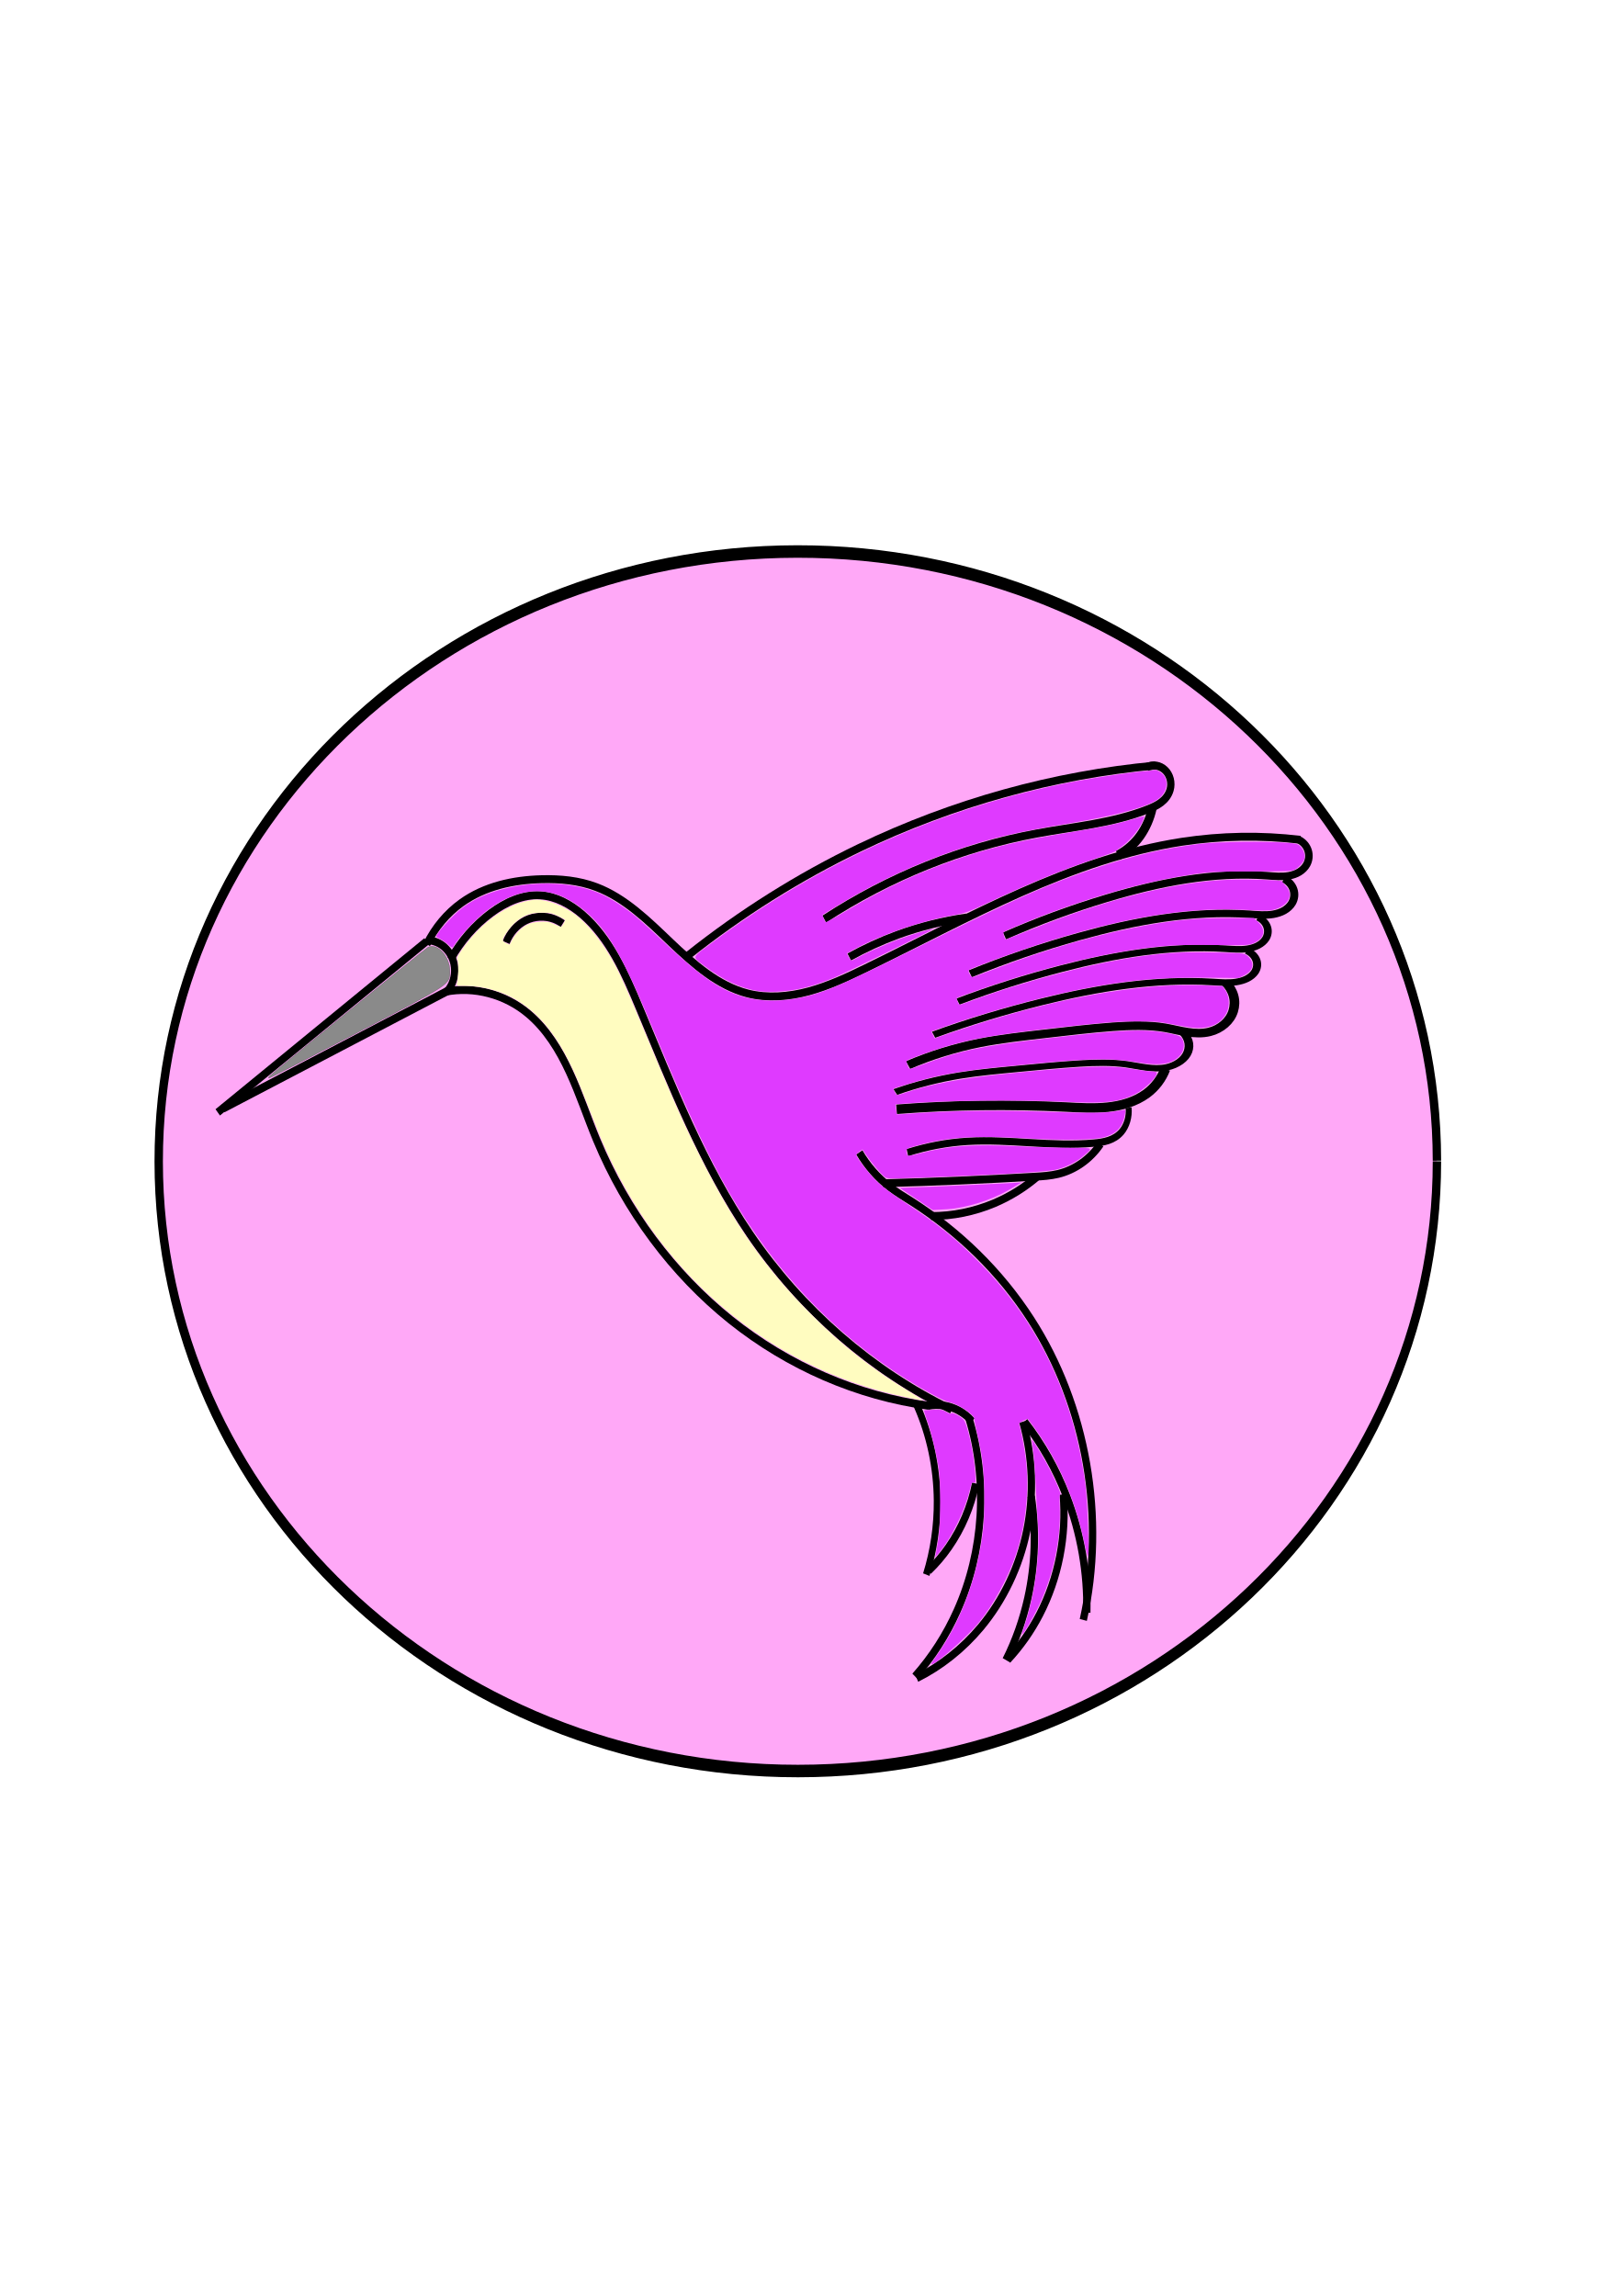
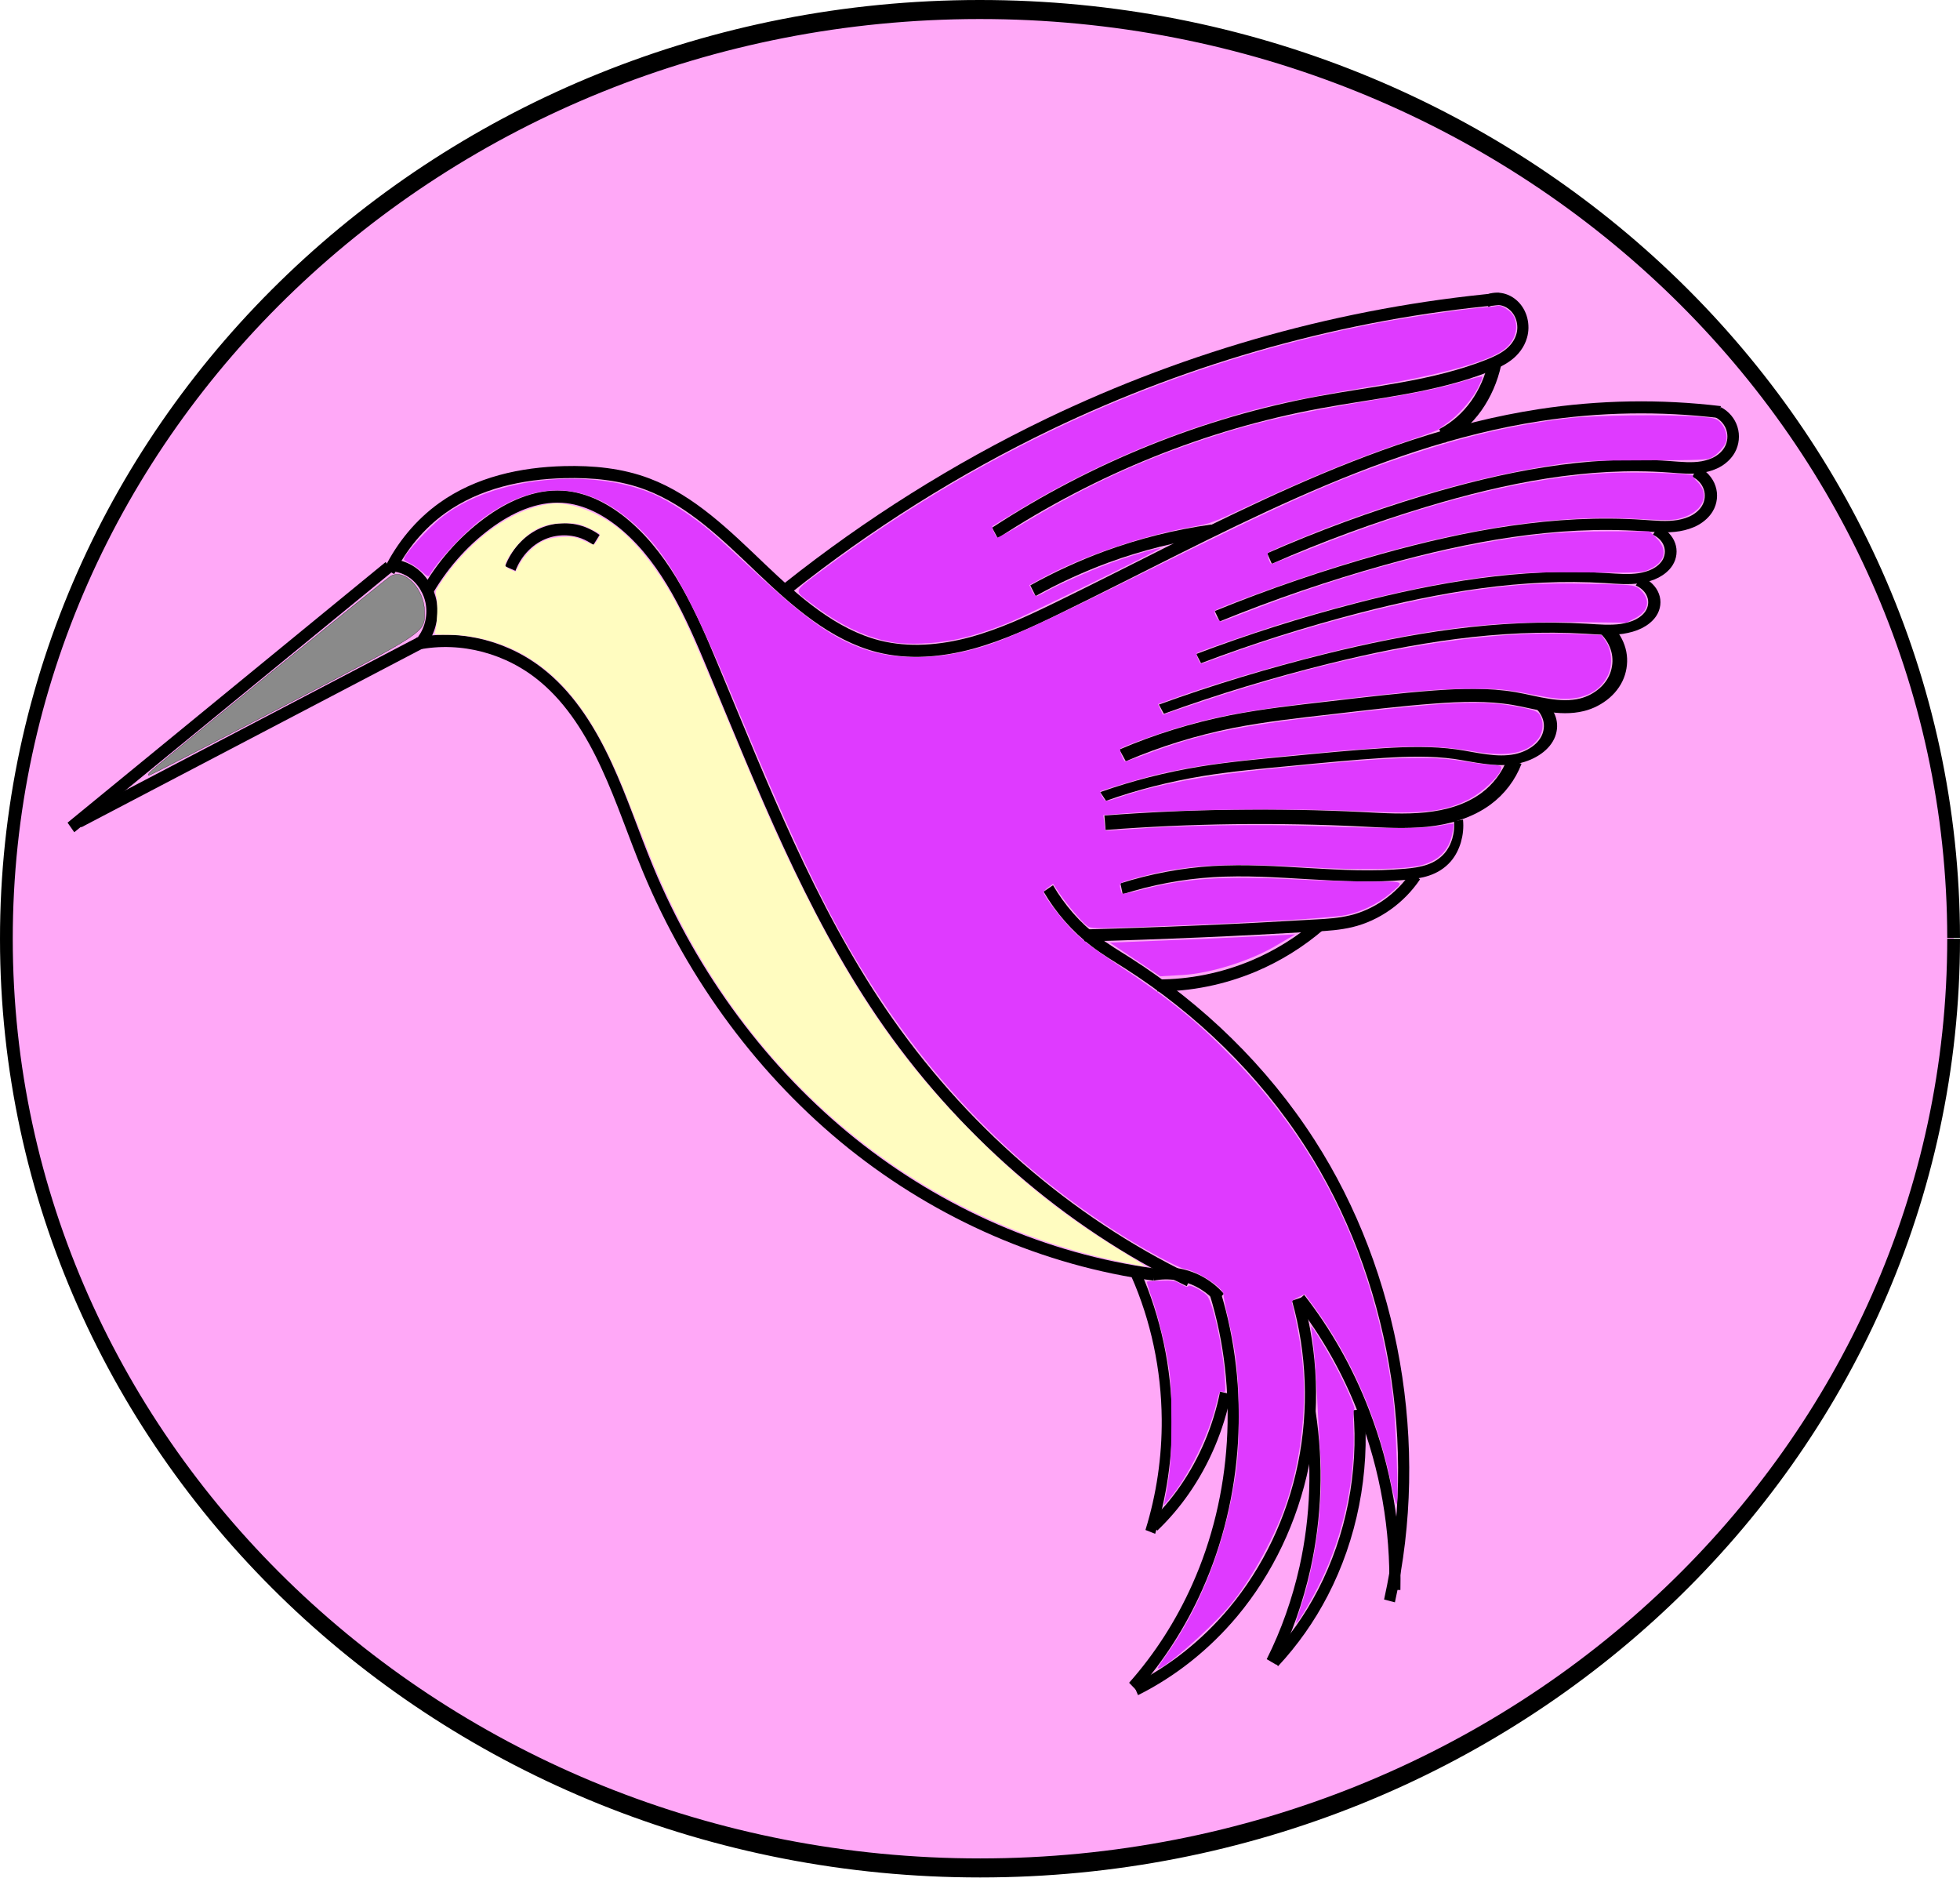
- <svg xmlns="http://www.w3.org/2000/svg" width="210mm" height="297mm" viewBox="0 0 793.701 1122.52" version="1.1" id="svg1">
+ <svg xmlns="http://www.w3.org/2000/svg" width="628.921" height="602.333" viewBox="0 0 628.921 602.333" version="1.1" id="svg1">
  <defs id="defs1">
    </defs>
-   <g id="layer3" transform="matrix(1.07537,0,0,1.603858,-0.7035177,-2.358312)" style="display:inline">
+   <g id="layer3" transform="matrix(1.07537,0,0,1.603858,-76.23509,-268.9402)" style="display:inline">
    <path style="display:inline;fill:#ffa8f7;fill-opacity:1;fill-rule:evenodd;stroke:#000000;stroke-width:3.807;stroke-dasharray:none;stroke-opacity:1" id="path90" d="M 653.83,355.46 A 290.517,185.873 0 0 1 363.381,541.332 290.517,185.873 0 0 1 72.796,355.547 290.517,185.873 0 0 1 363.109,169.587 290.517,185.873 0 0 1 653.829,355.286" />
  </g>
-   <g id="layer1" transform="matrix(35.72,0,0,38.59192,78.43177,268.9885)">
+   <g id="layer1" transform="matrix(35.72,0,0,38.59192,-5.249335,-9.384723)">
    <path style="fill:none;stroke:#000000;stroke-width:0.1;stroke-opacity:1" d="m 3.644,4.992 c 0.112,-0.21 0.276,-0.392 0.474,-0.524 0.32,-0.213 0.714,-0.291 1.098,-0.3 0.253,-0.006 0.51,0.016 0.749,0.1 0.392,0.137 0.709,0.427 1.02,0.702 0.312,0.275 0.647,0.55 1.052,0.646 0.274,0.064 0.562,0.041 0.835,-0.027 0.273,-0.069 0.532,-0.181 0.788,-0.297 1.404,-0.634 2.793,-1.381 4.318,-1.598 0.537,-0.076 1.083,-0.085 1.622,-0.025 m -6.036,3.96 c 0.108,0.171 0.25,0.321 0.415,0.438 0.096,0.068 0.199,0.125 0.3,0.184 0.641,0.379 1.211,0.886 1.636,1.498 0.759,1.091 1.025,2.511 0.714,3.803" id="path2" />
    <path style="fill:none;stroke:#000000;stroke-width:0.1;stroke-opacity:1" d="m 3.719,5.042 c 0.082,0.006 0.162,0.038 0.224,0.092 0.062,0.054 0.107,0.128 0.125,0.208 0.025,0.112 -0.003,0.235 -0.075,0.324" id="path9" transform="translate(-0.049922,-0.09984399)" />
    <path style="fill:none;stroke:#000000;stroke-width:0.1;stroke-opacity:1" d="m 3.994,5.541 c 0.391,-0.071 0.81,0.031 1.123,0.275 0.243,0.188 0.419,0.451 0.556,0.726 0.138,0.275 0.241,0.566 0.367,0.846 0.399,0.887 1.03,1.669 1.812,2.248 0.783,0.578 1.715,0.951 2.681,1.072" id="path10" transform="matrix(1.01223,0,0,1.015179,-0.1456976,-0.03133276)" />
    <path style="fill:none;stroke:#000000;stroke-width:0.1;stroke-opacity:1" d="m 15.576,3.719 c 0.056,0.029 0.1,0.081 0.118,0.141 0.019,0.06 0.012,0.128 -0.018,0.183 -0.023,0.042 -0.059,0.077 -0.1,0.102 -0.041,0.025 -0.088,0.04 -0.135,0.049 -0.095,0.017 -0.192,0.006 -0.289,-9.401e-4 -0.716,-0.053 -1.434,0.092 -2.122,0.3 -0.459,0.139 -0.909,0.305 -1.348,0.499" id="path11" transform="matrix(1.035436,0,0,0.9543579,-0.5448065,0.1220583)" />
    <path style="fill:none;stroke:#000000;stroke-width:0.1;stroke-opacity:1" d="m 15.576,3.719 c 0.056,0.029 0.1,0.081 0.118,0.141 0.019,0.06 0.012,0.128 -0.018,0.183 -0.023,0.042 -0.059,0.077 -0.1,0.102 -0.041,0.025 -0.088,0.04 -0.135,0.049 -0.095,0.017 -0.192,0.006 -0.289,-9.401e-4 -0.716,-0.053 -1.434,0.092 -2.122,0.3 -0.459,0.139 -0.909,0.305 -1.348,0.499" id="path11-5" transform="matrix(1.102528,0,0,0.9438133,-1.798299,0.6545191)" />
    <path style="fill:none;stroke:#000000;stroke-width:0.1;stroke-opacity:1" d="m 15.576,3.719 c 0.056,0.029 0.1,0.081 0.118,0.141 0.019,0.06 0.012,0.128 -0.018,0.183 -0.023,0.042 -0.059,0.077 -0.1,0.102 -0.041,0.025 -0.088,0.04 -0.135,0.049 -0.095,0.017 -0.192,0.006 -0.289,-9.401e-4 -0.716,-0.053 -1.434,0.092 -2.122,0.3 -0.459,0.139 -0.909,0.305 -1.348,0.499" id="path11-54" transform="matrix(1.054227,0,0,0.8378913,-1.400904,1.5354)" />
    <path style="fill:none;stroke:#000000;stroke-width:0.1;stroke-opacity:1" d="m 15.576,3.719 c 0.056,0.029 0.1,0.081 0.118,0.141 0.019,0.06 0.012,0.128 -0.018,0.183 -0.023,0.042 -0.059,0.077 -0.1,0.102 -0.041,0.025 -0.088,0.04 -0.135,0.049 -0.095,0.017 -0.192,0.006 -0.289,-9.401e-4 -0.716,-0.053 -1.434,0.092 -2.122,0.3 -0.459,0.139 -0.909,0.305 -1.348,0.499" id="path11-541" transform="matrix(1.100846,0,0,0.836712,-2.280236,1.961781)" />
    <path style="fill:none;stroke:#000000;stroke-width:0.1;stroke-opacity:1" d="m 14.729,5.528 c 0.04,0.044 0.069,0.099 0.083,0.158 0.014,0.058 0.012,0.12 -0.004,0.178 -0.016,0.058 -0.048,0.111 -0.091,0.153 -0.043,0.042 -0.096,0.074 -0.154,0.09 -0.075,0.021 -0.155,0.017 -0.232,0.003 -0.077,-0.013 -0.152,-0.036 -0.229,-0.051 -0.178,-0.034 -0.362,-0.027 -0.543,-0.012 -0.237,0.02 -0.473,0.052 -0.709,0.083 -0.225,0.029 -0.451,0.057 -0.673,0.106 -0.257,0.058 -0.507,0.145 -0.744,0.26" id="path12" transform="matrix(1.318231,0,0,1.081087,-4.840063,-0.4998615)" />
    <path style="fill:none;stroke:#000000;stroke-width:0.1;stroke-opacity:1" d="m 14.729,5.528 c 0.04,0.044 0.069,0.099 0.083,0.158 0.014,0.058 0.012,0.12 -0.004,0.178 -0.016,0.058 -0.048,0.111 -0.091,0.153 -0.043,0.042 -0.096,0.074 -0.154,0.09 -0.075,0.021 -0.155,0.017 -0.232,0.003 -0.077,-0.013 -0.152,-0.036 -0.229,-0.051 -0.178,-0.034 -0.362,-0.027 -0.543,-0.012 -0.237,0.02 -0.473,0.052 -0.709,0.083 -0.225,0.029 -0.451,0.057 -0.673,0.106 -0.257,0.058 -0.507,0.145 -0.744,0.26" id="path12-2" transform="matrix(1.186116,0,0,0.8038553,-3.504443,1.642453)" />
    <path style="fill:none;stroke:#000000;stroke-width:0.1;stroke-opacity:1" d="m 13.737,6.614 c -0.037,0.102 -0.103,0.194 -0.189,0.26 -0.112,0.086 -0.252,0.128 -0.392,0.143 -0.14,0.015 -0.282,0.006 -0.423,-0.002 -0.567,-0.029 -1.135,-0.022 -1.701,0.024" id="path15" transform="matrix(1.359592,0,0,1.201304,-4.925541,-1.373118)" />
    <path style="fill:none;stroke:#000000;stroke-width:0.1;stroke-opacity:1" d="m 13.241,7.099 c 0.015,0.12 -0.03,0.247 -0.118,0.331 -0.06,0.057 -0.136,0.094 -0.216,0.116 -0.08,0.022 -0.162,0.031 -0.245,0.037 -0.703,0.053 -1.41,-0.059 -2.114,-0.024 -0.339,0.017 -0.676,0.069 -1.004,0.154" id="path16" transform="matrix(0.8187028,0,0,0.925647,2.408342,0.4920668)" />
    <path style="fill:none;stroke:#000000;stroke-width:0.1;stroke-opacity:1" d="m 12.863,7.524 c -0.139,0.19 -0.349,0.327 -0.579,0.378 -0.105,0.023 -0.212,0.03 -0.319,0.035 -0.692,0.038 -1.386,0.066 -2.079,0.083" id="path17" />
    <path style="fill:none;stroke:#000000;stroke-width:0.1;stroke-opacity:1" d="m 12.677,13.46 c 0.012,-0.504 -0.083,-1.01 -0.277,-1.475 -0.142,-0.342 -0.337,-0.662 -0.576,-0.945" id="path23" />
    <path style="fill:none;stroke:#000000;stroke-width:0.1;stroke-opacity:1" d="m 10.326,14.267 c 0.234,-0.244 0.429,-0.525 0.576,-0.83 0.365,-0.753 0.424,-1.649 0.161,-2.443" id="path31" />
    <path style="fill:none;stroke:#000000;stroke-width:0.1;stroke-opacity:1" d="m 10.349,14.29 c 0.331,-0.153 0.631,-0.374 0.876,-0.645 0.311,-0.345 0.531,-0.772 0.631,-1.226 0.1,-0.454 0.081,-0.934 -0.055,-1.378" id="path32" />
    <path style="fill:none;stroke:#000000;stroke-width:0.1;stroke-opacity:1" d="m 10.326,10.764 c 0.193,0.385 0.296,0.814 0.3,1.245 0.003,0.329 -0.052,0.658 -0.161,0.968" id="path52" transform="matrix(0.9238836,0,0,0.9687735,0.8118971,0.4064107)" />
    <path style="fill:none;stroke:#000000;stroke-width:0.1;stroke-opacity:1" d="m 10.51,12.93 c 0.102,-0.09 0.195,-0.191 0.277,-0.3 0.179,-0.238 0.306,-0.515 0.369,-0.807" id="path53" />
    <path style="fill:none;stroke:#000000;stroke-width:0.1;stroke-opacity:1" d="m 11.916,11.985 c 0.071,0.428 0.055,0.869 -0.046,1.291 -0.066,0.273 -0.166,0.537 -0.3,0.784" id="path54" />
    <path style="fill:none;stroke:#000000;stroke-width:0.1;stroke-opacity:1" d="m 11.593,14.059 c 0.172,-0.171 0.32,-0.365 0.438,-0.576 0.257,-0.459 0.372,-0.997 0.323,-1.521" id="path55" />
    <path style="fill:none;stroke:#000000;stroke-width:0.1;stroke-opacity:1" d="M 12.17,8.044 C 11.997,8.188 11.802,8.305 11.593,8.39 11.331,8.496 11.047,8.552 10.764,8.551" id="path56" transform="matrix(1.040998,0,0,0.9981761,-0.6609826,-0.1000975)" />
    <path style="fill:none;stroke:#000000;stroke-width:0.1;stroke-opacity:1" d="M 3.642,4.955 0.784,7.122" id="path63" />
    <path style="fill:none;stroke:#000000;stroke-width:0.104;stroke-opacity:1" d="M 4.032,5.534 0.854,7.074" id="path64" />
    <path style="fill:none;stroke:#000000;stroke-width:0.1;stroke-opacity:1" d="M 4.731,4.94 C 4.781,4.817 4.879,4.715 4.999,4.66 5.12,4.605 5.261,4.599 5.386,4.642 c 0.042,0.015 0.082,0.035 0.119,0.06" id="path69" transform="translate(0,0.02975744)" />
    <path style="fill:none;stroke:#000000;stroke-width:0.1;stroke-opacity:1" d="m 10.503,10.84 c 0.14,-0.026 0.288,-0.005 0.416,0.057 0.069,0.034 0.133,0.08 0.186,0.136" id="path70" />
    <path style="fill:none;stroke:#000000;stroke-width:0.1;stroke-opacity:1" d="M 7.22,5.134 C 7.95,4.597 8.738,4.139 9.566,3.77 10.846,3.201 12.222,2.847 13.618,2.728" id="path74" />
    <path style="fill:none;stroke:#000000;stroke-width:0.1;stroke-opacity:1" d="m 13.517,2.728 c 0.041,-0.019 0.087,-0.026 0.131,-0.019 0.044,0.006 0.087,0.026 0.12,0.055 0.034,0.029 0.059,0.069 0.071,0.112 0.012,0.043 0.012,0.09 -0.002,0.133 -0.02,0.064 -0.066,0.117 -0.121,0.155 -0.055,0.038 -0.117,0.063 -0.18,0.086 -0.488,0.175 -1.013,0.215 -1.524,0.301 -1.024,0.172 -2.015,0.534 -2.908,1.063" id="path75" transform="matrix(0.9998146,0,0,1.020474,-0.01792532,-0.0347309)" />
    <path style="fill:none;stroke:#000000;stroke-width:0.1;stroke-opacity:1" d="m 13.577,3.329 c -0.025,0.102 -0.074,0.199 -0.14,0.281 -0.07,0.086 -0.16,0.155 -0.261,0.201" id="path77" transform="matrix(1.181068,0,0,1.251282,-2.46077,-0.9012512)" />
    <path style="fill:none;stroke:#000000;stroke-width:0.1;stroke-opacity:1" d="M 10.99,4.653 C 10.676,4.695 10.367,4.769 10.068,4.873 9.847,4.951 9.632,5.045 9.426,5.154" id="path78" transform="matrix(1.027674,0,0,0.9987691,-0.2606113,0.00603271)" />
    <path style="fill:none;stroke:#000000;stroke-width:0.1;stroke-opacity:1" d="M 4.111,5.174 C 4.248,4.945 4.434,4.745 4.653,4.593 4.847,4.458 5.078,4.358 5.315,4.372 5.521,4.384 5.715,4.483 5.876,4.613 6.24,4.907 6.448,5.348 6.638,5.776 7.075,6.756 7.492,7.756 8.122,8.624 c 0.692,0.952 1.635,1.72 2.707,2.206" id="path79" transform="matrix(1.020767,0,0,1.00911,-0.2251017,-0.03913498)" />
    <path style="fill:#8a8a8a;fill-opacity:1;stroke:#000000;stroke-width:0.002;stroke-opacity:1" d="M 1.495,6.661 C 1.558,6.603 3.613,5.055 3.658,5.032 3.782,4.967 3.961,5.143 3.961,5.329 3.961,5.504 3.997,5.482 2.695,6.112 2.04,6.429 1.495,6.689 1.485,6.689 c -0.011,-6.29e-5 -0.006,-0.012 0.01,-0.027 z" id="path87" />
    <path style="fill:#df3aff;fill-opacity:1;stroke:#ed7f7d;stroke-width:0" d="m 447.888,586.191 -8.076,-5.404 16.845,-0.665 c 9.264,-0.366 22.647,-0.962 29.739,-1.326 l 12.895,-0.661 -6.19,3.653 c -8.22,4.852 -21.015,8.866 -29.916,9.385 l -7.221,0.422 z" id="path4" transform="matrix(0.02799552,0,0,0.02591216,-2.195738,-6.970075)" />
    <path style="fill:#df3aff;fill-opacity:1;stroke:#ed7f7d;stroke-width:0" d="m 455.19,813.413 c 0,-0.141 1.12,-1.826 2.489,-3.744 11.277,-15.804 19.083,-35.858 22.334,-57.38 0.908,-6.01 1.133,-9.809 1.144,-19.342 0.016,-13.339 -0.738,-20.426 -3.345,-31.464 -0.871,-3.688 -1.564,-7.203 -1.539,-7.811 0.083,-2.046 -7.989,-7.353 -12.458,-8.191 -2.162,-0.406 -12.084,-5.718 -20.219,-10.824 -36.152,-22.695 -64.932,-53.07 -87.717,-92.581 -9.807,-17.006 -20.157,-39.226 -35.608,-76.448 -16.134,-38.866 -23.095,-50.974 -34.915,-60.728 -15.065,-12.432 -30.827,-12.289 -47.574,0.432 -5.462,4.149 -13.733,13.083 -16.209,17.508 -0.384,0.686 -0.792,0.507 -2.624,-1.148 -1.193,-1.078 -2.957,-2.289 -3.918,-2.691 -0.962,-0.402 -1.748,-0.926 -1.748,-1.165 0,-1.521 7.83,-10.175 12.47,-13.782 16.211,-12.603 47.399,-15.915 67.604,-7.178 4.96,2.145 12.75,7.218 18.185,11.843 2.269,1.931 8.42,7.531 13.669,12.444 16.734,15.665 25.606,21.968 35.921,25.516 10.186,3.504 23.276,3.371 36.29,-0.37 8.748,-2.514 18.423,-6.909 52.611,-23.898 47.539,-23.623 62.929,-30.445 86.138,-38.183 18.173,-6.059 33.502,-9.595 50.548,-11.659 8.343,-1.01 32.031,-1.304 42.012,-0.52 5.334,0.419 5.728,0.529 7.076,1.971 1.528,1.635 2.289,4.297 1.731,6.054 -0.509,1.603 -2.754,4.087 -4.588,5.077 -1.431,0.773 -3.843,0.876 -21.215,0.911 -17.408,0.035 -20.483,0.167 -27.492,1.185 -21.679,3.148 -44.762,9.328 -70.821,18.962 -8.663,3.203 -22.165,8.814 -22.845,9.494 -0.439,0.439 0.531,3.614 1.104,3.614 0.143,0 5.975,-2.291 12.961,-5.092 36.862,-14.777 70.057,-23.103 96.261,-24.144 8.374,-0.333 26.081,0.232 25.901,0.826 -0.061,0.201 0.635,1.114 1.546,2.029 4.454,4.472 1.428,10.21 -6.299,11.944 -1.913,0.429 -5.243,0.425 -12.895,-0.017 -29.022,-1.676 -62.003,3.886 -103.159,17.398 -12.228,4.014 -31.596,11.167 -32.391,11.962 -0.739,0.739 1.122,3.805 2.127,3.506 0.475,-0.141 5.042,-1.868 10.148,-3.838 26.719,-10.307 53.948,-18.027 77.731,-22.04 13.509,-2.279 22.403,-3.017 36.366,-3.015 l 13.001,0.002 2.102,2.04 c 3.798,3.686 3.08,7.626 -1.822,9.999 -2.746,1.329 -2.755,1.33 -24.767,1.104 -8.978,-0.092 -15.518,0.122 -21.406,0.701 -19.871,1.954 -43.37,7.03 -70.195,15.165 -8.231,2.496 -28.687,9.55 -29.209,10.072 -0.338,0.338 0.945,3.379 1.425,3.379 0.209,0 2.804,-0.899 5.766,-1.998 26.172,-9.709 59.84,-18.557 82.445,-21.666 13.702,-1.885 21.131,-2.288 36.246,-1.968 13.681,0.29 14.396,0.355 15.919,1.439 0.877,0.624 1.927,1.931 2.333,2.904 1.09,2.609 -0.249,5.087 -3.692,6.83 l -2.578,1.306 -15.217,-0.168 c -24.56,-0.272 -40.648,1.26 -64.431,6.132 -20.255,4.15 -47.364,11.755 -66.426,18.635 l -4.228,1.526 0.81,1.698 0.81,1.698 10.382,-3.519 c 46.819,-15.869 89.342,-23.716 121.298,-22.385 l 9.077,0.378 1.363,2.059 c 1.976,2.987 2.22,7.672 0.569,10.976 -2.247,4.498 -6.443,7.003 -12.321,7.354 -2.985,0.178 -5.877,-0.159 -12.637,-1.474 -8.095,-1.575 -9.536,-1.705 -18.824,-1.699 -10.532,0.007 -17.571,0.583 -43.843,3.588 -26.089,2.984 -37.344,4.983 -50.548,8.978 -6.995,2.116 -17.518,5.969 -18.22,6.671 -0.342,0.342 0.68,3.16 1.48,4.08 0.083,0.095 2.896,-0.868 6.253,-2.139 17.85,-6.761 29.139,-9.161 59.748,-12.702 40.274,-4.659 49.531,-4.999 62.268,-2.284 3.193,0.681 4.158,1.113 4.853,2.174 1.31,1.999 1.192,5.234 -0.268,7.365 -3.395,4.956 -9.908,6.293 -21.129,4.337 -12.439,-2.168 -22.48,-2.062 -50.369,0.531 -29.108,2.706 -39.028,4.05 -51.072,6.918 -5.291,1.26 -17.688,4.965 -18.215,5.443 -0.164,0.149 0.426,1.331 1.346,2.696 0.339,0.503 1.291,0.352 4.273,-0.678 12.641,-4.366 27.862,-7.22 50.553,-9.477 37.643,-3.745 49.334,-4.164 60.967,-2.186 3.623,0.616 7.613,1.12 8.867,1.12 1.254,0 2.425,0.236 2.604,0.525 0.999,1.616 -5.529,8.171 -10.649,10.691 -7.744,3.812 -14.625,4.584 -32.942,3.694 -23.421,-1.138 -61.774,-0.719 -80.317,0.877 l -3.722,0.32 0.313,2.391 c 0.172,1.315 0.363,2.455 0.424,2.532 0.061,0.078 3.22,-0.096 7.02,-0.385 17.515,-1.335 41.54,-1.714 62.356,-0.985 24.01,0.841 32.901,0.785 38.169,-0.238 2.128,-0.413 3.973,-0.651 4.1,-0.528 0.128,0.123 -0.043,1.534 -0.379,3.135 -1.147,5.468 -4.324,8.658 -10.169,10.211 -4.892,1.299 -19.885,1.533 -36.507,0.57 -27.235,-1.579 -39.703,-0.759 -55.427,3.645 -5.128,1.436 -5.004,1.293 -3.997,4.63 0.125,0.414 1.852,0.147 5.681,-0.88 14.259,-3.825 26.467,-4.703 49.221,-3.537 7.814,0.4 18.88,0.728 24.591,0.728 11.78,0 11.424,-0.223 6.446,4.023 -3.628,3.095 -9.182,5.774 -13.993,6.752 -5.091,1.034 -33.582,2.656 -68.601,3.905 -12.209,0.436 -13.245,0.404 -14.442,-0.446 -1.636,-1.161 -6.685,-7.131 -9.072,-10.727 l -1.828,-2.755 -1.513,1.077 c -0.832,0.592 -1.513,1.314 -1.513,1.603 0,1.174 5.566,8.461 9.446,12.368 3.018,3.038 6.742,5.885 13.724,10.492 17.252,11.383 25.9,18.375 37.717,30.498 28.427,29.162 45.332,64.756 51.051,107.49 1.107,8.27 2.098,36.254 1.256,35.459 -0.226,-0.214 -1.05,-3.463 -1.831,-7.221 -4.22,-20.314 -12.887,-40.121 -24.462,-55.901 -1.637,-2.232 -3.014,-4.109 -3.059,-4.172 -0.045,-0.063 -1.063,0.371 -2.262,0.964 -1.564,0.774 -2.103,1.318 -1.909,1.928 0.873,2.752 2.524,11.462 3.14,16.564 1.824,15.125 0.119,32.083 -4.693,46.68 -3.637,11.031 -11.047,24.696 -18.051,33.285 -6.366,7.807 -23.446,22.639 -23.446,20.359 z" id="path8" transform="matrix(0.02799552,0,0,0.02591216,-2.195738,-6.970075)" />
    <path style="fill:#df3aff;fill-opacity:1;stroke:#ed7f7d;stroke-width:0" d="m 457.482,759.51 c 1.791,-9.699 2.043,-12.715 2.067,-24.758 0.02,-9.895 -0.178,-13.868 -0.914,-18.311 -1.206,-7.287 -3.453,-16.308 -5.505,-22.103 -0.889,-2.511 -1.523,-4.659 -1.409,-4.774 0.114,-0.114 2.16,-0.265 4.546,-0.334 3.808,-0.111 4.582,0.025 6.325,1.109 1.367,0.85 2.099,1.054 2.346,0.654 0.401,-0.649 3.743,0.945 5.849,2.79 1.968,1.724 5.23,16.343 5.907,26.479 0.313,4.683 0.288,4.844 -0.712,4.582 -0.919,-0.24 -1.141,0.174 -1.956,3.658 -2.411,10.301 -9.231,24.029 -15.532,31.266 l -1.347,1.547 z" id="path13" transform="matrix(0.02799552,0,0,0.02591216,-2.195738,-6.970075)" />
    <path style="fill:#df3aff;fill-opacity:1;stroke:#ed7f7d;stroke-width:0" d="m 499.56,798.93 c -0.006,-0.305 0.578,-2.278 1.297,-4.384 5.102,-14.94 7.654,-34.774 6.465,-50.252 -0.327,-4.255 -0.813,-12.843 -1.081,-19.084 -0.268,-6.241 -0.822,-13.549 -1.233,-16.24 -0.41,-2.691 -0.674,-4.965 -0.585,-5.053 0.231,-0.231 3.861,5.601 6.947,11.16 3.551,6.395 7.479,15.22 6.865,15.424 -0.298,0.099 -0.396,2.471 -0.245,5.948 0.694,16.021 -3.116,33.959 -10.431,49.11 -3.075,6.369 -7.975,14.56 -7.999,13.372 z" id="path14" transform="matrix(0.02799552,0,0,0.02591216,-2.195738,-6.970075)" />
    <path style="fill:#df3aff;fill-opacity:1;stroke:#ed7f7d;stroke-width:0" d="m 370.858,484.57 c -8.79,-1.369 -17.305,-5.334 -26.573,-12.373 -6.175,-4.69 -6.57,-3.59 4.149,-11.573 53.651,-39.957 113.367,-66.401 177.679,-78.682 9.602,-1.834 27.586,-4.469 33.496,-4.91 2.253,-0.168 4.273,-0.415 4.491,-0.549 0.858,-0.53 4.086,1.369 5.069,2.982 2.04,3.346 0.984,7.885 -2.504,10.762 -4.922,4.06 -20.585,8.436 -44.162,12.337 -25.556,4.229 -36.691,6.83 -54.159,12.654 -19.129,6.377 -38.913,15.498 -56.439,26.019 -5.226,3.137 -9.609,5.812 -9.741,5.943 -0.301,0.301 0.92,3.299 1.486,3.648 0.231,0.143 4.437,-2.151 9.346,-5.097 19.356,-11.616 36.925,-19.73 57.669,-26.634 15.806,-5.261 29.218,-8.342 53.769,-12.355 14.44,-2.36 22.09,-3.987 29.457,-6.266 2.796,-0.865 5.228,-1.428 5.405,-1.251 0.177,0.177 -0.47,1.848 -1.437,3.714 -2.001,3.859 -6.308,8.753 -9.786,11.118 -1.298,0.883 -2.497,1.806 -2.664,2.051 -0.167,0.245 -4.708,1.917 -10.092,3.716 -16.127,5.388 -32.408,12.097 -53.68,22.118 -8.059,3.796 -10.111,4.547 -14.438,5.284 -16.622,2.828 -36.119,9.497 -50.023,17.111 l -3.199,1.752 0.845,1.771 c 0.465,0.974 1.092,1.769 1.394,1.765 0.302,-0.003 1.594,-0.605 2.87,-1.338 3.577,-2.051 13.028,-6.294 19.6,-8.798 6.188,-2.358 16.926,-5.6 17.301,-5.225 0.349,0.349 -43.357,21.781 -49.023,24.039 -10.953,4.365 -18.608,6.177 -27.595,6.533 -2.979,0.118 -6.809,-0.003 -8.511,-0.268 z" id="path18" transform="matrix(0.02799552,0,0,0.02591216,-2.195738,-6.970075)" />
    <path style="fill:#fffcc0;fill-opacity:1;stroke:#ed7f7d;stroke-width:0" d="M 443.327,683.212 C 374.477,668.943 318.947,620.751 291.728,551.644 c -2.067,-5.248 -5.269,-13.372 -7.116,-18.053 -9.226,-23.385 -18.867,-36.748 -32.297,-44.766 -7.005,-4.182 -16.517,-6.813 -24.629,-6.813 -4.668,0 -4.72,-0.014 -4.343,-1.161 0.663,-2.018 0.898,-9.596 0.347,-11.177 -0.48,-1.376 -0.291,-1.864 2.009,-5.203 9.354,-13.578 22.707,-22.98 34.788,-24.494 5.921,-0.742 15.325,2.746 21.892,8.118 6.111,5 12.69,13.462 17.948,23.085 2.989,5.47 6.912,14.272 14.826,33.269 14.108,33.862 18.734,44.286 26.9,60.606 16.323,32.622 31.813,54.754 53.822,76.901 15.71,15.809 30.362,27.36 49.031,38.656 3.734,2.259 6.473,4.093 6.087,4.076 -0.386,-0.018 -3.835,-0.682 -7.665,-1.475 z M 253.642,455.125 c 3.209,-3.114 5.691,-4.195 10.261,-4.468 3.454,-0.206 4.308,-0.068 6.897,1.117 1.625,0.744 3.152,1.353 3.395,1.353 0.411,0 2.014,-2.669 2.014,-3.354 0,-0.171 -1.564,-1.043 -3.476,-1.937 -3.058,-1.431 -4.004,-1.625 -7.866,-1.614 -5.671,0.017 -9.258,1.367 -13.197,4.966 -2.717,2.483 -5.878,7.067 -5.889,8.54 -0.003,0.368 0.75,0.989 1.671,1.38 l 1.676,0.71 1.181,-2.302 c 0.649,-1.266 2.149,-3.242 3.332,-4.39 z" id="path19" transform="matrix(0.02799552,0,0,0.02591216,-2.195738,-6.970075)" />
  </g>
</svg>
